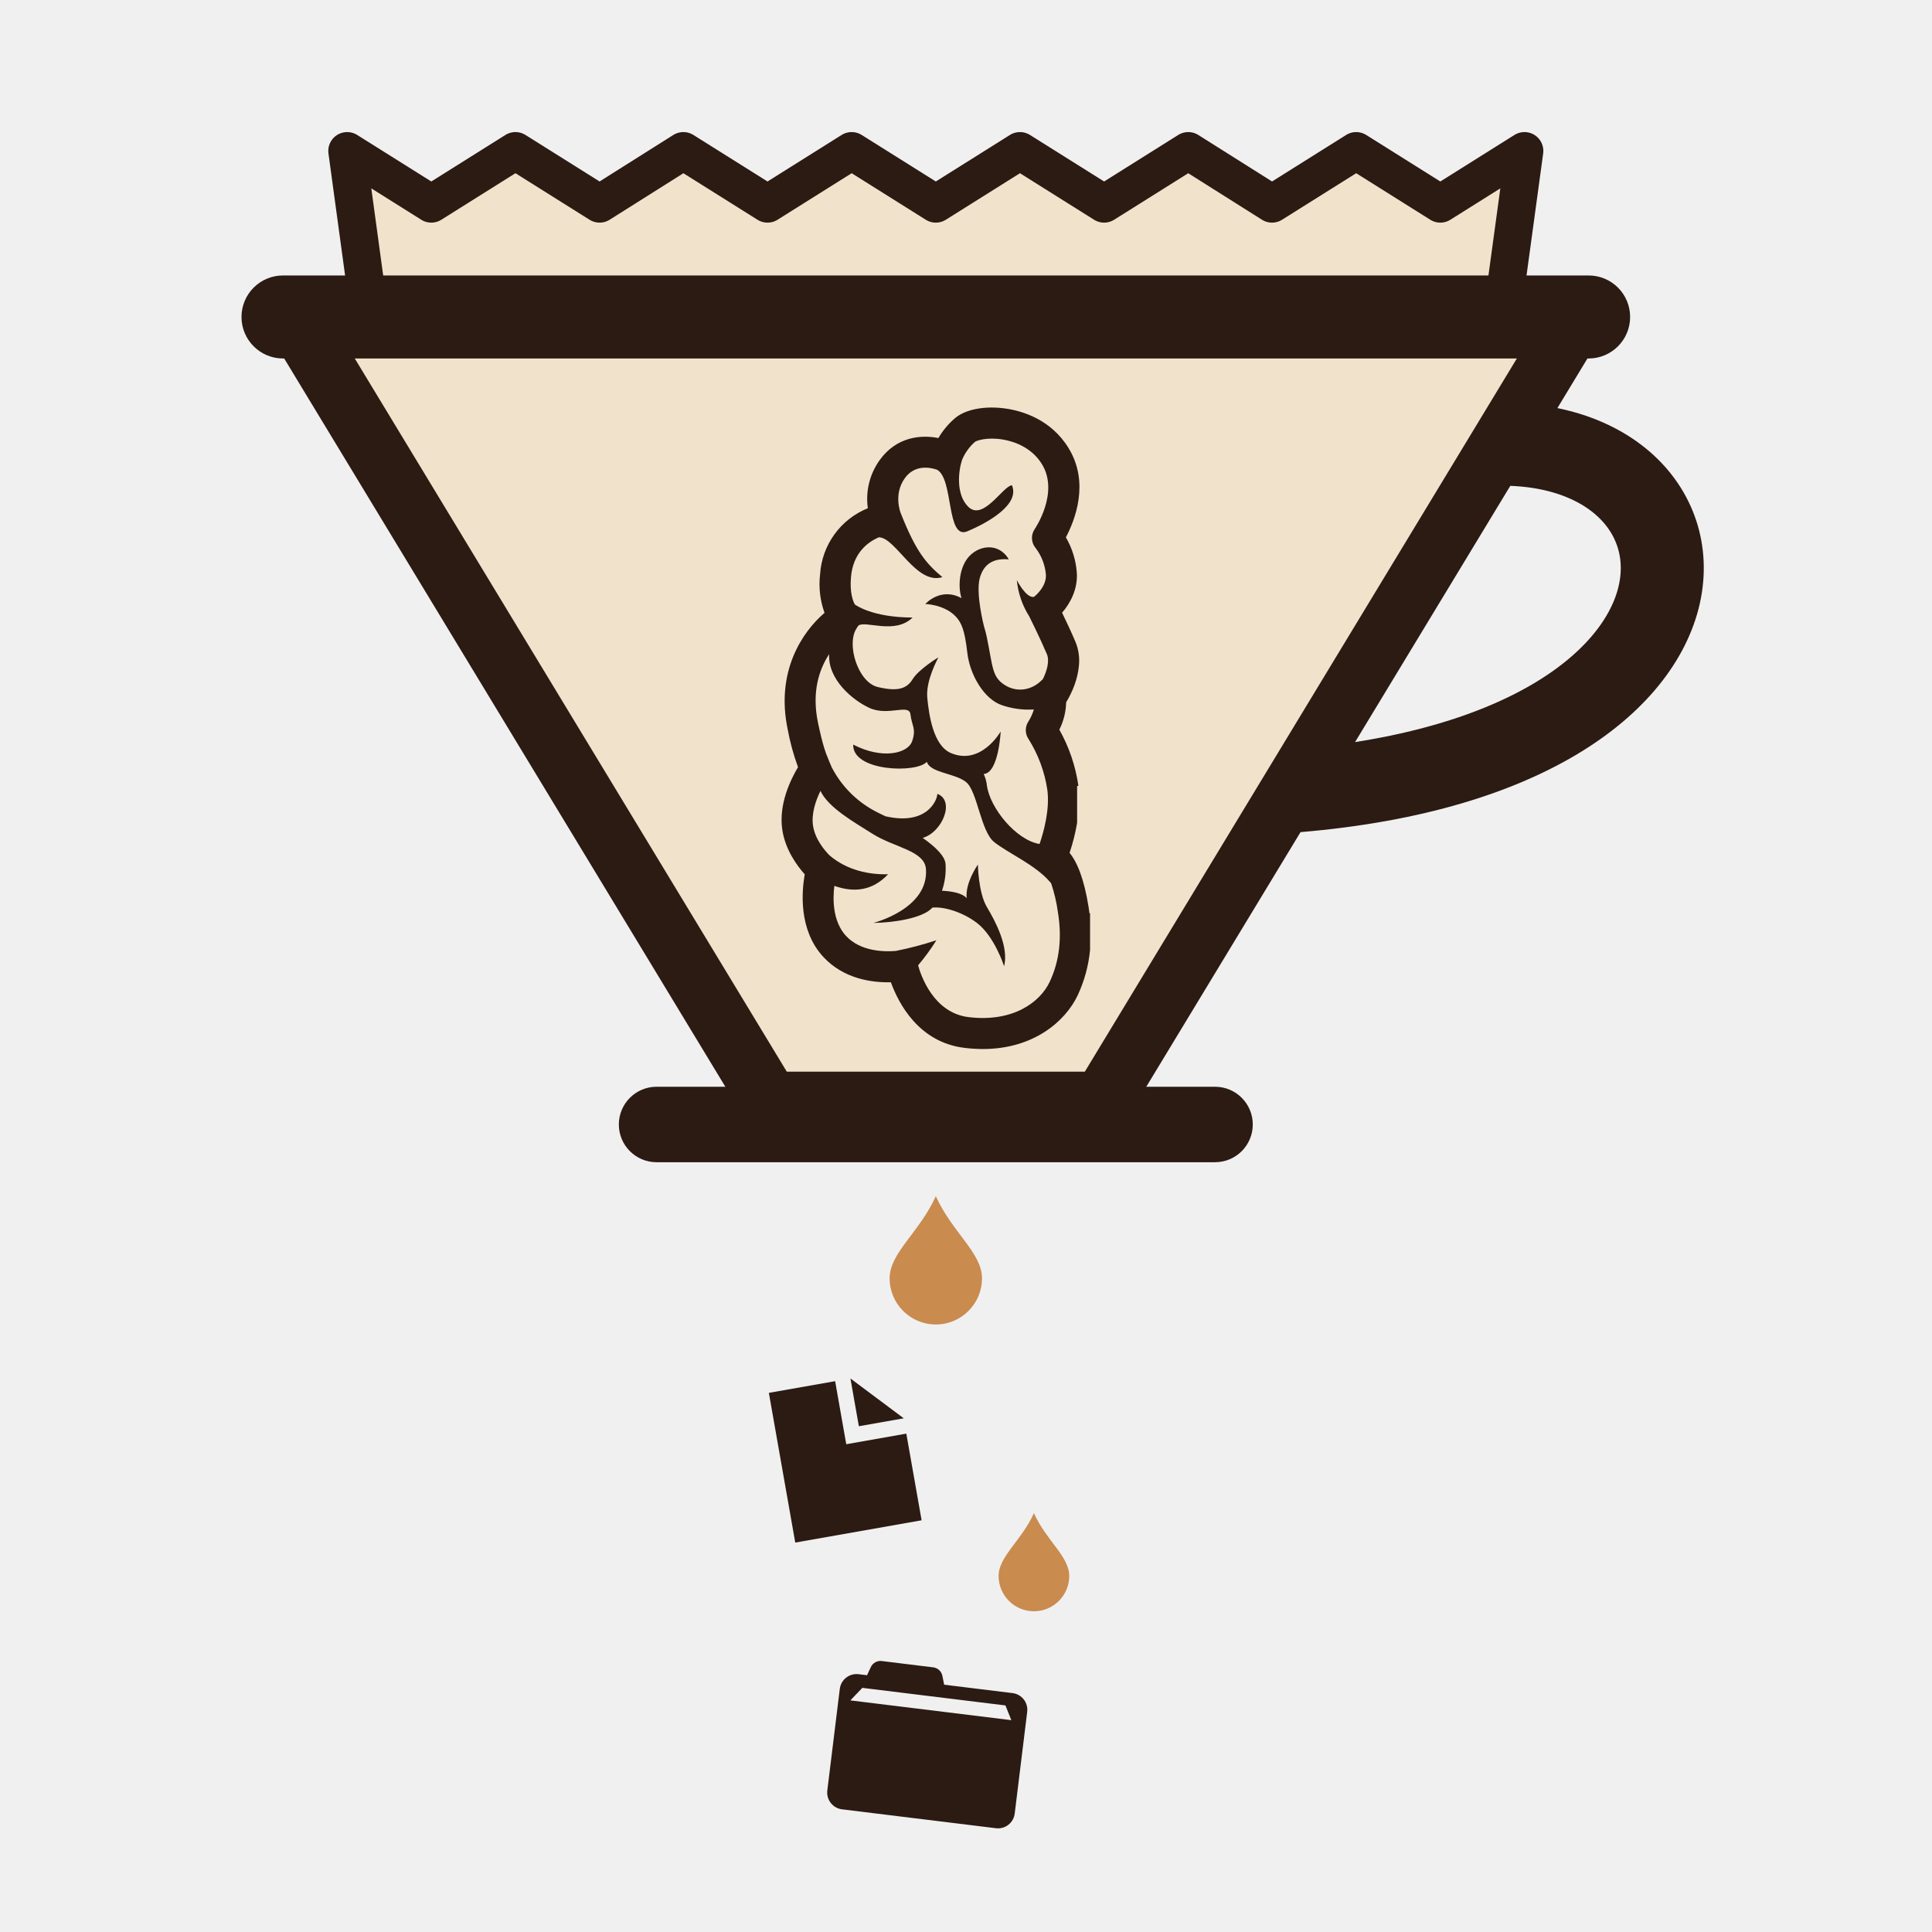
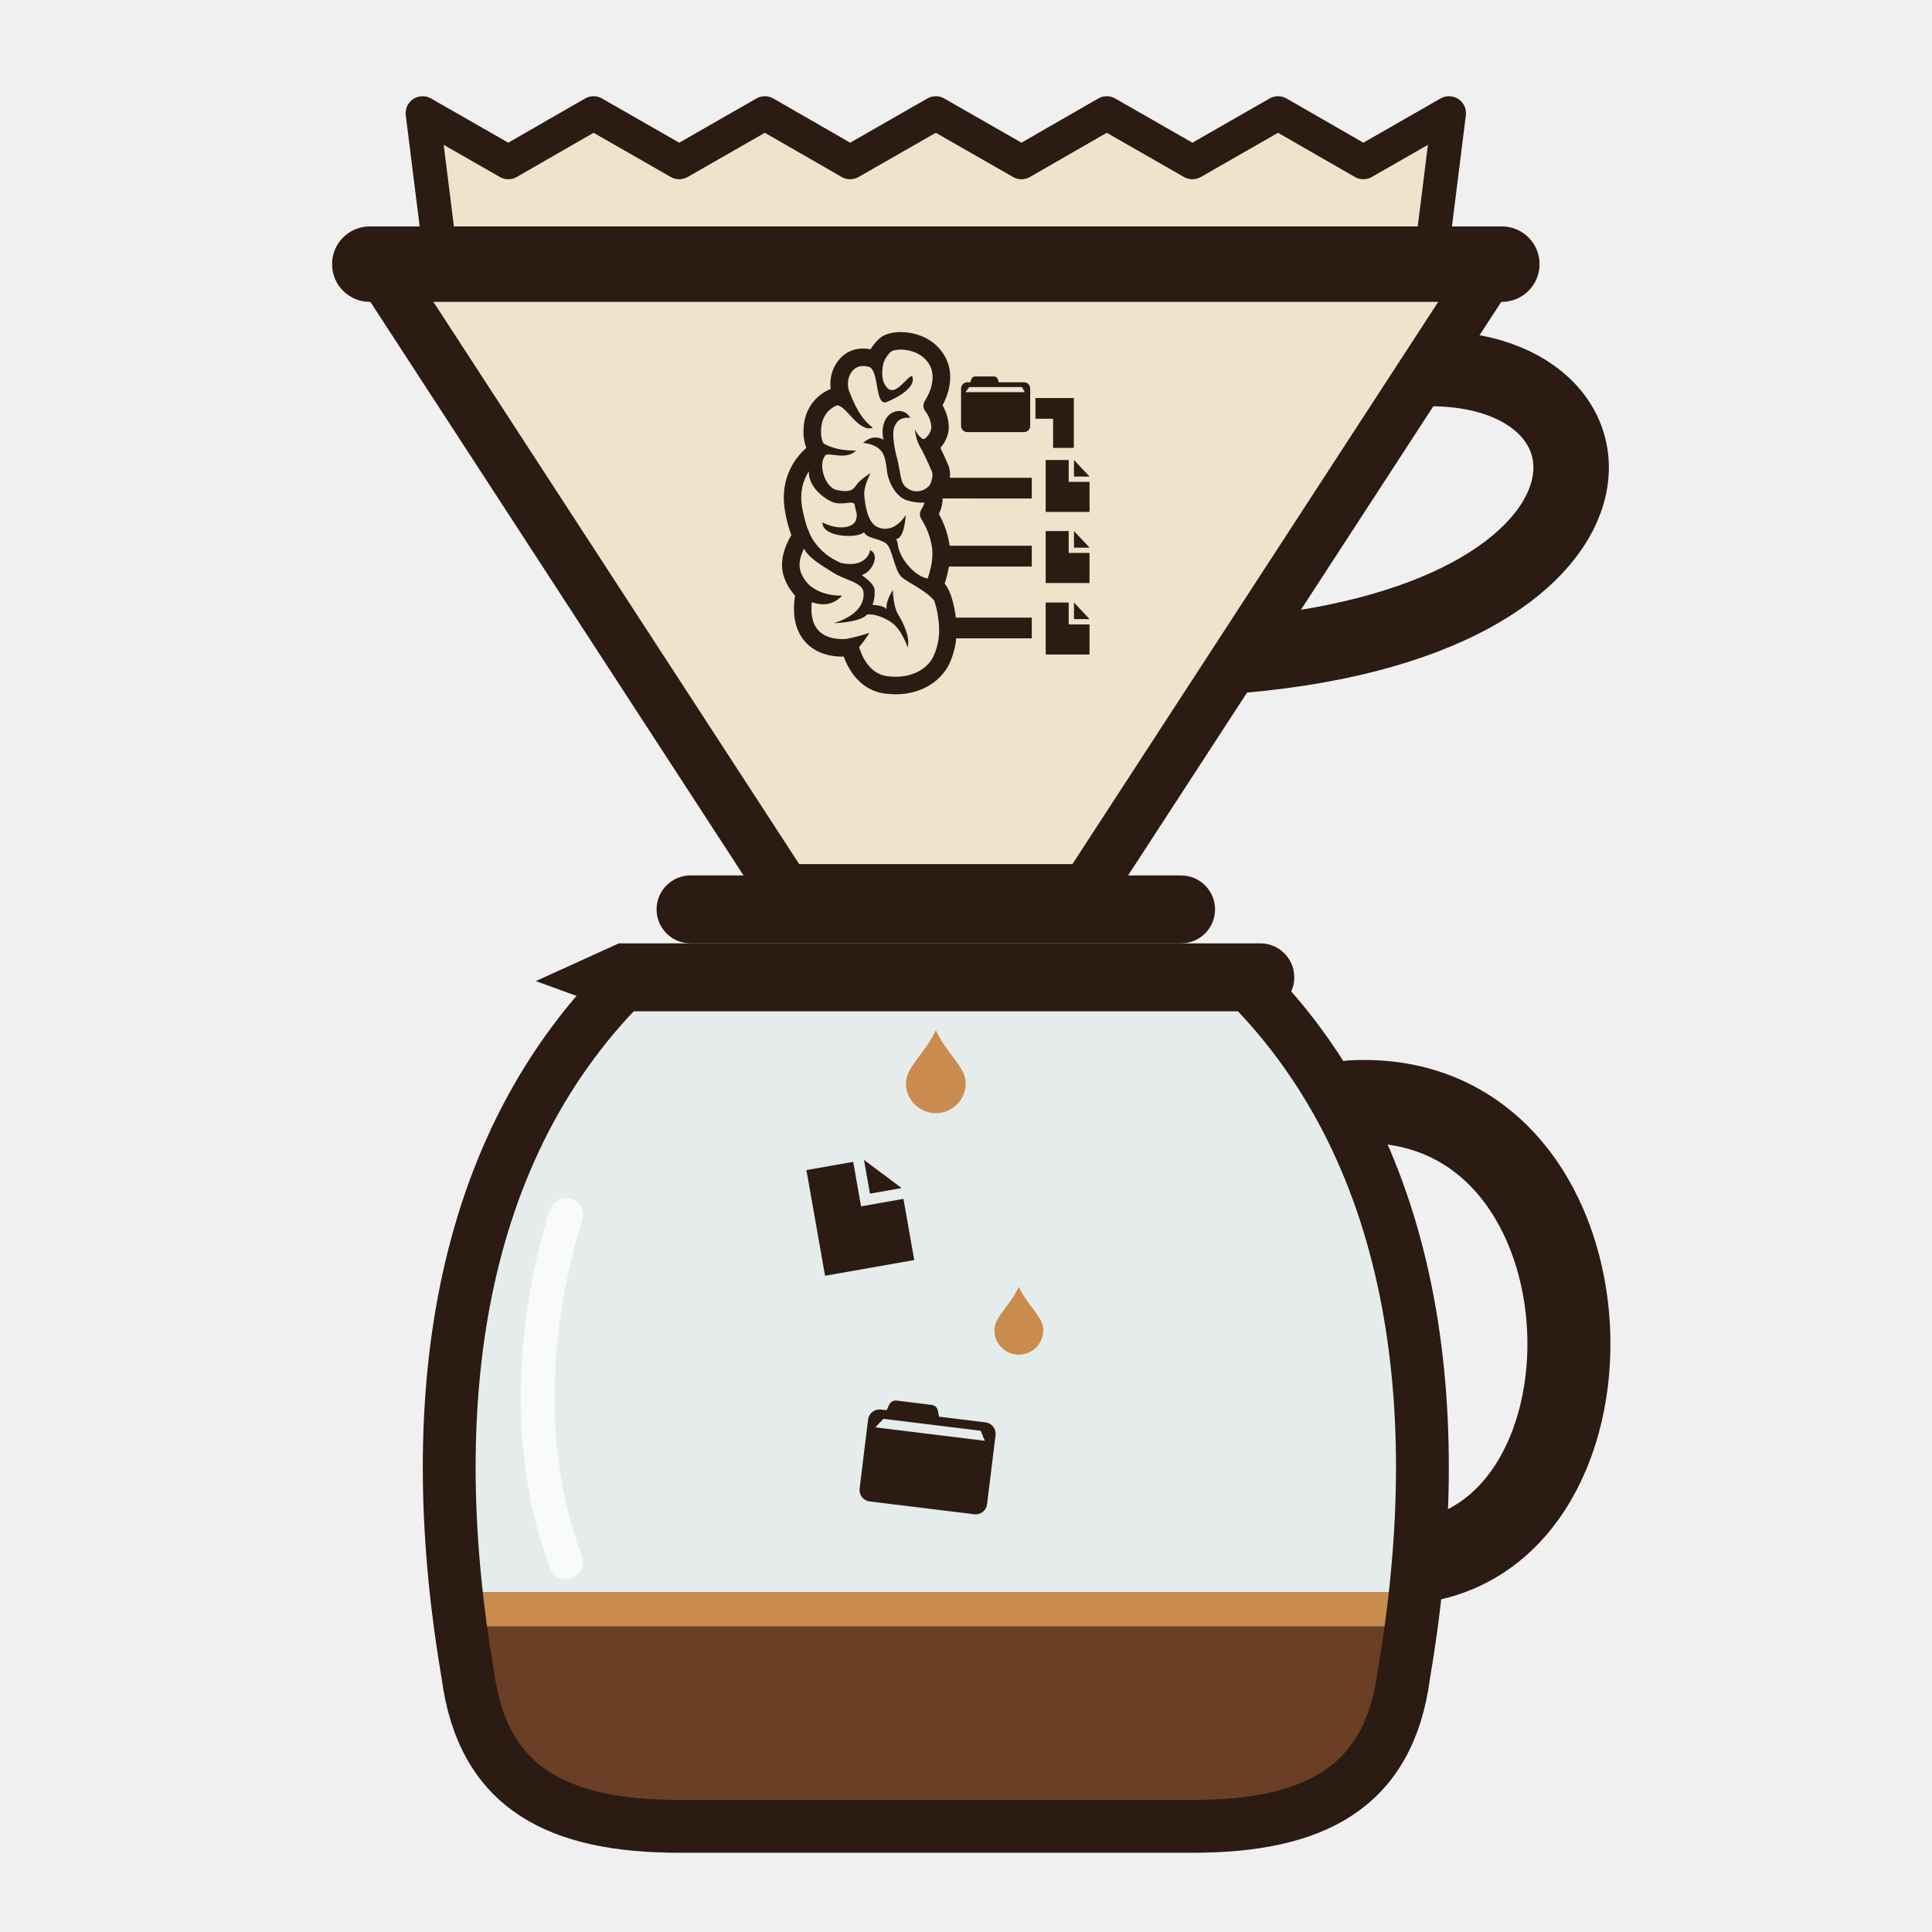
<svg xmlns="http://www.w3.org/2000/svg" viewBox="0 0 512 512" width="512" height="512" role="img" aria-labelledby="title">
  <style>
    .ink{fill:#2b1b13} .ink-s{fill:none;stroke:#2b1b13}
    .cream{fill:#f6ecdd} .paper{fill:#f1e2cb} .crema{fill:#c98b4e} .fixed-ink{fill:#2b1b13}
+     .glass{fill:#e6eceb} .coffee{fill:#6b3e26}
    @media (prefers-color-scheme: dark) {
      .ink{fill:#f6ecdd} .ink-s{stroke:#f6ecdd} .cream{fill:#2b1b13} .paper{fill:#cfb28c}
+       .glass{fill:#2a3438}
    }
  </style>
+   <defs>
+     <clipPath id="server-inside">
+       <path d="M168 258 C120 304 112 374 124 444 C128 474 148 484 180 484 H316 C348 484 368 474 372 444 C384 374 376 304 328 258 Z" />
+     </clipPath>
+   </defs>
  <g stroke-linejoin="round">
-     <path class="ink-s" stroke-width="22" stroke-linecap="round" d="M391.4 118 C461.4 112 467.4 202 337.7 210" />
-     <path class="paper" d="M78 84 L418 84 L292 292 L204 292 Z" />
-     <path class="paper" d="M98 84 L92.0 40 L114.3 54 L136.6 40 L158.9 54 L181.1 40 L203.4 54 L225.7 40 L248.0 54 L270.3 40 L292.6 54 L314.9 40 L337.1 54 L359.4 40 L381.7 54 L404.0 40 L398 84 Z" />
-     <path class="ink-s" stroke-width="10" d="M98 84 L92.0 40 L114.3 54 L136.6 40 L158.9 54 L181.1 40 L203.4 54 L225.7 40 L248.0 54 L270.3 40 L292.6 54 L314.9 40 L337.1 54 L359.4 40 L381.7 54 L404.0 40 L398 84 Z" />
-     <path class="ink-s" stroke-width="16" d="M78 84 L418 84 L292 292 L204 292 Z" />
-     <rect class="ink" x="64" y="73" width="368" height="22" rx="11" />
-     <rect class="ink" x="164" y="288" width="168" height="20" rx="10" />
-     <path class="fixed-ink" transform="translate(207.13 108.00) scale(0.7959)" d="M94.75,98.15C96.9,94.6,98.6,90.4,99,85.94a16.35,16.35,0,0,0-1.1-7.81c-1.37-3.24-3.18-7.09-4.5-9.81,2.73-3.16,5.34-7.95,4.88-13.57a27.26,27.26,0,0,0-3.62-11.52c3-5.72,8-18.19.86-29.78C89.66,3.91,80.08,1.16,74.9.38,67.77-.7,61.14.56,57.6,3.66a26.25,26.25,0,0,0-5.39,6.5C46.34,9,38.3,9.74,32.72,17.42a22.13,22.13,0,0,0-4,16.11A25.47,25.47,0,0,0,12.81,55.59,28,28,0,0,0,14.3,68.36C6.77,74.8-1.95,88,2,107a76.71,76.71,0,0,0,3.47,12.74C2.94,124-1,132.1.22,140.52c1,6.71,4.89,12,7.48,14.9-1,5.81-2.09,18.51,6.18,27.49,6.82,7.37,16.23,8.61,22.51,8.46,2.54,7,9.24,20,24.54,21.85a54.14,54.14,0,0,0,6.06.38c16.88,0,27.45-9.2,31.57-17.82a45.94,45.94,0,0,0,4.15-15.18V168.39H102.5c-.1-.69-.15-1.35-.27-2-1.52-9.6-3.86-15.09-6.34-18.1a66.62,66.62,0,0,0,2.51-10V126H98.82v-.09a53.7,53.7,0,0,0-6.34-18.65,21.52,21.52,0,0,0,2.27-9.13ZM23.1,56.47c.7-8.19,5.77-11.76,9.27-13.26,5.62,0,12.41,16,21.17,13.26C48.22,52,44.78,48.14,39.65,35.11c-.09-.24-2.46-6.28,1.41-11.62,3.39-4.67,8.56-3.52,10.71-2.78,5.58,3.13,3,23.47,10.08,20.5s17.58-9,14.84-15.34C73.6,26.22,67.08,38,62.11,33c-4.17-4.17-3.22-12-2-15.62a16.41,16.41,0,0,1,4.25-5.93c.63-.49,4.15-1.67,9.39-.78,3.32.57,9.37,2.38,12.94,8.19,5.84,9.53-2.33,21.49-2.4,21.59a5.23,5.23,0,0,0,.3,6.34A16.9,16.9,0,0,1,88,55.57c.33,4.18-3.94,7.49-4,7.49-2.63.44-5.68-5.6-5.68-5.6a27.46,27.46,0,0,0,4.14,12.08s3.67,7.35,5.88,12.59c.92,2.19.08,5.47-1.39,8.4a.2.2,0,0,1,0-.08c-3.44,3.74-8.61,4.6-12.76,1.87s-3.81-5.83-5.83-15.72a38.21,38.21,0,0,0-1-3.86h0S64.57,61.9,66,56.74c1-3.53,3.39-6.75,9.64-6.18-3.36-5.85-10.46-4.76-13.83-.24-3,4.09-2.92,10.21-1.89,13.16-7-3.83-12.06,1.94-12.06,1.94s6.33.14,10.12,4.16c1.9,2,3,4.53,3.85,12s5.6,15.51,11.48,17.51A27.25,27.25,0,0,0,84,100.53a16,16,0,0,1-1.81,4,5.23,5.23,0,0,0,0,5.8,43.79,43.79,0,0,1,6.3,17c.86,6.5-1.22,14-2.59,18-7.83-1.29-16.46-11.92-17.52-19.37A12.54,12.54,0,0,0,67.29,122h.14c4.87-.51,5.52-14.13,5.52-14.13S66.4,119.41,56.26,115c-5.75-2.59-7.18-12.48-7.75-18.36-.55-5.72,3.49-13,3.71-13.47-.38.23-6.64,4.09-8.59,7.29s-5,4.18-11.62,2.6S21.4,78.61,25.06,73.39a5.28,5.28,0,0,0,.28-.48,3.54,3.54,0,0,0,.27-.32c2.31-1.76,12.12,3.12,18-2.67-13.62,0-19.22-4.35-19.22-4.35C23.76,64.45,22.66,61.63,23.1,56.47ZM89.22,191.33c-3.1,6.51-12,13.47-27,11.64-11.62-1.43-15.81-13.78-16.77-17.24a73.64,73.64,0,0,0,6.1-8.35A114.87,114.87,0,0,1,38,180.94c-3.81.31-11.69.23-16.55-5C17,171.08,17,163.76,17.57,159.27c6.25,2.22,12.54,1.84,17.89-3.87-6.23.19-13.64-1.28-19.49-6.27-1.5-1.52-4.88-5.37-5.52-10-.56-3.9.89-8.21,2.49-11.49,2.65,5.58,10.86,10.21,17.36,14.31,7.26,4.59,17.35,5.56,17.77,11.75.94,13.28-17.51,17.91-17.51,17.91,6.46-.06,16.54-1.52,19.65-5.1,3.84-.38,10,1.44,14.8,5.08,5.92,4.5,9.08,14.44,9.08,14.44,1.62-6.49-2.87-14.91-5.73-19.7s-3-14.15-3-14.15-4.31,6.12-3.73,11.2c-1.51-1.81-5.34-2.34-8.23-2.49A22.57,22.57,0,0,0,54.59,152c-.17-2.62-3.37-5.73-7.6-8.7,6.49-1.85,10.89-12.4,4.87-14.67,0,2-3.37,10.67-17.28,7.47-.8-.4-1.56-.76-2.28-1.11a34.41,34.41,0,0,1-15.59-15.16c-.55-1.22-1-2.36-1.48-3.58-.38-.82-1.51-3.62-3.13-11.4-2.13-10.28.46-17.75,3.74-22.74-.48,8.42,7.79,15.35,13.45,17.93,6.3,2.85,13.2-1.59,13.62,2.15s2,4.72.57,8.89-10,6.16-19.64,1.15c-.29,9,21.22,9.6,24.52,5.73,1.16,3.74,9.33,3.74,13.07,6.75s4.87,16.34,9.31,19.94,13.78,7.6,18.65,13.34c.14.15.25.28.36.42A51.81,51.81,0,0,1,92,168C93.43,176.66,92.48,184.51,89.22,191.33Z" />
-     <path class="crema" d="M248 317.0 C252.284 326.52 260.24 332.028 260.24 338.76 A12.24 12.24 0 0 1 235.76 338.76 C235.76 332.028 243.716 326.52 248 317.0Z" />
-     <g class="ink" transform="translate(224.0 386.0) rotate(-10) scale(1.3153) translate(-12.93 -15.31)">
+     <path class="ink-s" stroke-width="22" stroke-linecap="round" d="M358 292 C430 288 434 408 374 414" />
+     <path class="glass" d="M168 258 C120 304 112 374 124 444 C128 474 148 484 180 484 H316 C348 484 368 474 372 444 C384 374 376 304 328 258 Z" />
+     <g clip-path="url(#server-inside)">
+       <rect class="coffee" x="104" y="422" width="288" height="72" />
+       <rect class="crema" x="104" y="422" width="288" height="9" />
+     </g>
+     <path class="ink-s" stroke-width="14" d="M168 258 C120 304 112 374 124 444 C128 474 148 484 180 484 H316 C348 484 368 474 372 444 C384 374 376 304 328 258 Z" />
+     <path d="M150 322 C140 354 140 388 150 414" fill="none" stroke="#fff" stroke-width="9" stroke-linecap="round" opacity=".75" />
+     <path class="crema" d="M248 273.0 C250.772 279.16 255.92 282.724 255.92 287.08 A7.92 7.92 0 0 1 240.08 287.08 C240.08 282.724 245.228 279.16 248 273.0Z" />
+     <g class="ink" transform="translate(228.0 322.0) rotate(-10) scale(0.9284) translate(-12.93 -15.31)">
      <polygon points="25.85 9.74 25.85 9.77 16.69 9.77 16.69 0 25.85 9.74" />
      <polygon points="13.56 12.9 25.85 12.9 25.85 30.63 0 30.63 0 0 13.56 0 13.56 12.9" />
    </g>
-     <path class="crema" d="M274 401.0 C277.276 408.28 283.36 412.492 283.36 417.64 A9.36 9.36 0 0 1 264.64 417.64 C264.64 412.492 270.724 408.28 274 401.0Z" />
-     <g class="ink" transform="translate(246.0 462.0) rotate(7) scale(1.2276) translate(-20.36 -16.41)">
+     <path class="crema" d="M270 341.0 C272.268 346.04 276.48 348.956 276.48 352.52 A6.48 6.48 0 0 1 263.52 352.52 C263.52 348.956 267.732 346.04 270 341.0Z" />
+     <g class="ink" transform="translate(246.0 386.0) rotate(7) scale(0.8348) translate(-20.36 -16.41)">
      <path transform="translate(-105.6 -26.18)" d="M142.7,29.61H127.82l-.61-1.85A2.3,2.3,0,0,0,125,26.18H113.83a2.3,2.3,0,0,0-2.19,1.6l-.59,1.83h-1.83a3.65,3.65,0,0,0-3.65,3.64V55.31A3.65,3.65,0,0,0,109.22,59H142.7a3.63,3.63,0,0,0,3.63-3.64V33.25A3.63,3.63,0,0,0,142.7,29.61Zm-34.56,5.83,2.23-3H141.5l1.65,3Z" />
+     </g>
+     <path class="ink" d="M142 260 L164 250 H334 a9 9 0 0 1 0 18 H164 Z" />
+     <path class="ink-s" stroke-width="20" stroke-linecap="round" d="M371.8 98 C435.8 92 439.8 166 324.3 174" />
+     <path class="paper" d="M100 70 L396 70 L288 236 L208 236 Z" />
+     <path class="paper" d="M117 70 L112.0 30 L134.7 43 L157.3 30 L180.0 43 L202.7 30 L225.3 43 L248.0 30 L270.7 43 L293.3 30 L316.0 43 L338.7 30 L361.3 43 L384.0 30 L379 70 Z" />
+     <path class="ink-s" stroke-width="9" d="M117 70 L112.0 30 L134.7 43 L157.3 30 L180.0 43 L202.7 30 L225.3 43 L248.0 30 L270.7 43 L293.3 30 L316.0 43 L338.7 30 L361.3 43 L384.0 30 L379 70 Z" />
+     <path class="ink-s" stroke-width="14" d="M100 70 L396 70 L288 236 L208 236 Z" />
+     <rect class="ink" x="88" y="60" width="320" height="20" rx="10" />
+     <rect class="ink" x="174" y="232" width="148" height="18" rx="9" />
+     <g class="fixed-ink" transform="translate(207.25 88.00) scale(0.4494)">
+       <path d="M147.27,98.15V85.94H99a16.35,16.35,0,0,0-1.1-7.81c-1.37-3.24-3.18-7.09-4.5-9.81,2.73-3.16,5.34-7.95,4.88-13.57a27.26,27.26,0,0,0-3.62-11.52c3-5.72,8-18.19.86-29.78C89.66,3.91,80.08,1.16,74.9.38,67.77-.7,61.14.56,57.6,3.66a26.25,26.25,0,0,0-5.39,6.5C46.34,9,38.3,9.74,32.72,17.42a22.13,22.13,0,0,0-4,16.11A25.47,25.47,0,0,0,12.81,55.59,28,28,0,0,0,14.3,68.36C6.77,74.8-1.95,88,2,107a76.71,76.71,0,0,0,3.47,12.74C2.94,124-1,132.1.22,140.52c1,6.71,4.89,12,7.48,14.9-1,5.81-2.09,18.51,6.18,27.49,6.82,7.37,16.23,8.61,22.51,8.46,2.54,7,9.24,20,24.54,21.85a54.14,54.14,0,0,0,6.06.38c16.88,0,27.45-9.2,31.57-17.82a45.94,45.94,0,0,0,4.15-15.18h44.56V168.39H102.5c-.1-.69-.15-1.35-.27-2-1.52-9.6-3.86-15.09-6.34-18.1a66.62,66.62,0,0,0,2.51-10h48.87V126H98.82v-.09a53.7,53.7,0,0,0-6.34-18.65,21.52,21.52,0,0,0,2.27-9.13ZM23.1,56.47c.7-8.19,5.77-11.76,9.27-13.26,5.62,0,12.41,16,21.17,13.26C48.22,52,44.78,48.14,39.65,35.11c-.09-.24-2.46-6.28,1.41-11.62,3.39-4.67,8.56-3.52,10.71-2.78,5.58,3.13,3,23.47,10.08,20.5s17.58-9,14.84-15.34C73.6,26.22,67.08,38,62.11,33c-4.17-4.17-3.22-12-2-15.62a16.41,16.41,0,0,1,4.25-5.93c.63-.49,4.15-1.67,9.39-.78,3.32.57,9.37,2.38,12.94,8.19,5.84,9.53-2.33,21.49-2.4,21.59a5.23,5.23,0,0,0,.3,6.34A16.9,16.9,0,0,1,88,55.57c.33,4.18-3.94,7.49-4,7.49-2.63.44-5.68-5.6-5.68-5.6a27.46,27.46,0,0,0,4.14,12.08s3.67,7.35,5.88,12.59c.92,2.19.08,5.47-1.39,8.4a.2.2,0,0,1,0-.08c-3.44,3.74-8.61,4.6-12.76,1.87s-3.81-5.83-5.83-15.72a38.21,38.21,0,0,0-1-3.86h0S64.57,61.9,66,56.74c1-3.53,3.39-6.75,9.64-6.18-3.36-5.85-10.46-4.76-13.83-.24-3,4.09-2.92,10.21-1.89,13.16-7-3.83-12.06,1.94-12.06,1.94s6.33.14,10.12,4.16c1.9,2,3,4.53,3.85,12s5.6,15.51,11.48,17.51A27.25,27.25,0,0,0,84,100.53a16,16,0,0,1-1.81,4,5.23,5.23,0,0,0,0,5.8,43.79,43.79,0,0,1,6.3,17c.86,6.5-1.22,14-2.59,18-7.83-1.29-16.46-11.92-17.52-19.37A12.54,12.54,0,0,0,67.29,122h.14c4.87-.51,5.52-14.13,5.52-14.13S66.4,119.41,56.26,115c-5.75-2.59-7.18-12.48-7.75-18.36-.55-5.72,3.49-13,3.71-13.47-.38.23-6.64,4.09-8.59,7.29s-5,4.18-11.62,2.6S21.4,78.61,25.06,73.39a5.28,5.28,0,0,0,.28-.48,3.54,3.54,0,0,0,.27-.32c2.31-1.76,12.12,3.12,18-2.67-13.62,0-19.22-4.35-19.22-4.35C23.76,64.45,22.66,61.63,23.1,56.47ZM89.22,191.33c-3.1,6.51-12,13.47-27,11.64-11.62-1.43-15.81-13.78-16.77-17.24a73.64,73.64,0,0,0,6.1-8.35A114.87,114.87,0,0,1,38,180.94c-3.81.31-11.69.23-16.55-5C17,171.08,17,163.76,17.57,159.27c6.25,2.22,12.54,1.84,17.89-3.87-6.23.19-13.64-1.28-19.49-6.27-1.5-1.52-4.88-5.37-5.52-10-.56-3.9.89-8.21,2.49-11.49,2.65,5.58,10.86,10.21,17.36,14.31,7.26,4.59,17.35,5.56,17.77,11.75.94,13.28-17.51,17.91-17.51,17.91,6.46-.06,16.54-1.52,19.65-5.1,3.84-.38,10,1.44,14.8,5.08,5.92,4.5,9.08,14.44,9.08,14.44,1.62-6.49-2.87-14.91-5.73-19.7s-3-14.15-3-14.15-4.31,6.12-3.73,11.2c-1.51-1.81-5.34-2.34-8.23-2.49A22.57,22.57,0,0,0,54.59,152c-.17-2.62-3.37-5.73-7.6-8.7,6.49-1.85,10.89-12.4,4.87-14.67,0,2-3.37,10.67-17.28,7.47-.8-.4-1.56-.76-2.28-1.11a34.41,34.41,0,0,1-15.59-15.16c-.55-1.22-1-2.36-1.48-3.58-.38-.82-1.51-3.62-3.13-11.4-2.13-10.28.46-17.75,3.74-22.74-.48,8.42,7.79,15.35,13.45,17.93,6.3,2.85,13.2-1.59,13.62,2.15s2,4.72.57,8.89-10,6.16-19.64,1.15c-.29,9,21.22,9.6,24.52,5.73,1.16,3.74,9.33,3.74,13.07,6.75s4.87,16.34,9.31,19.94,13.78,7.6,18.65,13.34c.14.15.25.28.36.42A51.81,51.81,0,0,1,92,168C93.43,176.66,92.48,184.51,89.22,191.33Z" />
+       <polygon points="181.32 85.18 181.32 85.21 172.16 85.21 172.16 75.44 181.32 85.18" />
+       <polygon points="169.03 88.34 181.32 88.34 181.32 106.07 155.47 106.07 155.47 75.44 169.03 75.44 169.03 88.34" />
+       <polygon points="181.32 127.09 181.32 127.13 172.16 127.13 172.16 117.35 181.32 127.09" />
+       <polygon points="169.03 130.25 181.32 130.25 181.32 147.99 155.47 147.99 155.47 117.35 169.03 117.35 169.03 130.25" />
+       <polygon points="181.32 169.24 181.32 169.28 172.16 169.28 172.16 159.5 181.32 169.24" />
+       <polygon points="169.03 172.4 181.32 172.4 181.32 190.13 155.47 190.13 155.47 159.5 169.03 159.5 169.03 172.4" />
+       <path d="M142.7,29.61H127.82l-.61-1.85A2.3,2.3,0,0,0,125,26.18H113.83a2.3,2.3,0,0,0-2.19,1.6l-.59,1.83h-1.83a3.65,3.65,0,0,0-3.65,3.64V55.31A3.65,3.65,0,0,0,109.22,59H142.7a3.63,3.63,0,0,0,3.63-3.64V33.25A3.63,3.63,0,0,0,142.7,29.61Zm-34.56,5.83,2.23-3H141.5l1.65,3Z" />
+       <polygon points="172.06 38.9 172.06 68.3 159.85 68.3 159.85 51.11 149.43 51.11 149.43 38.9 172.06 38.9" />
    </g>
  </g>
</svg>
